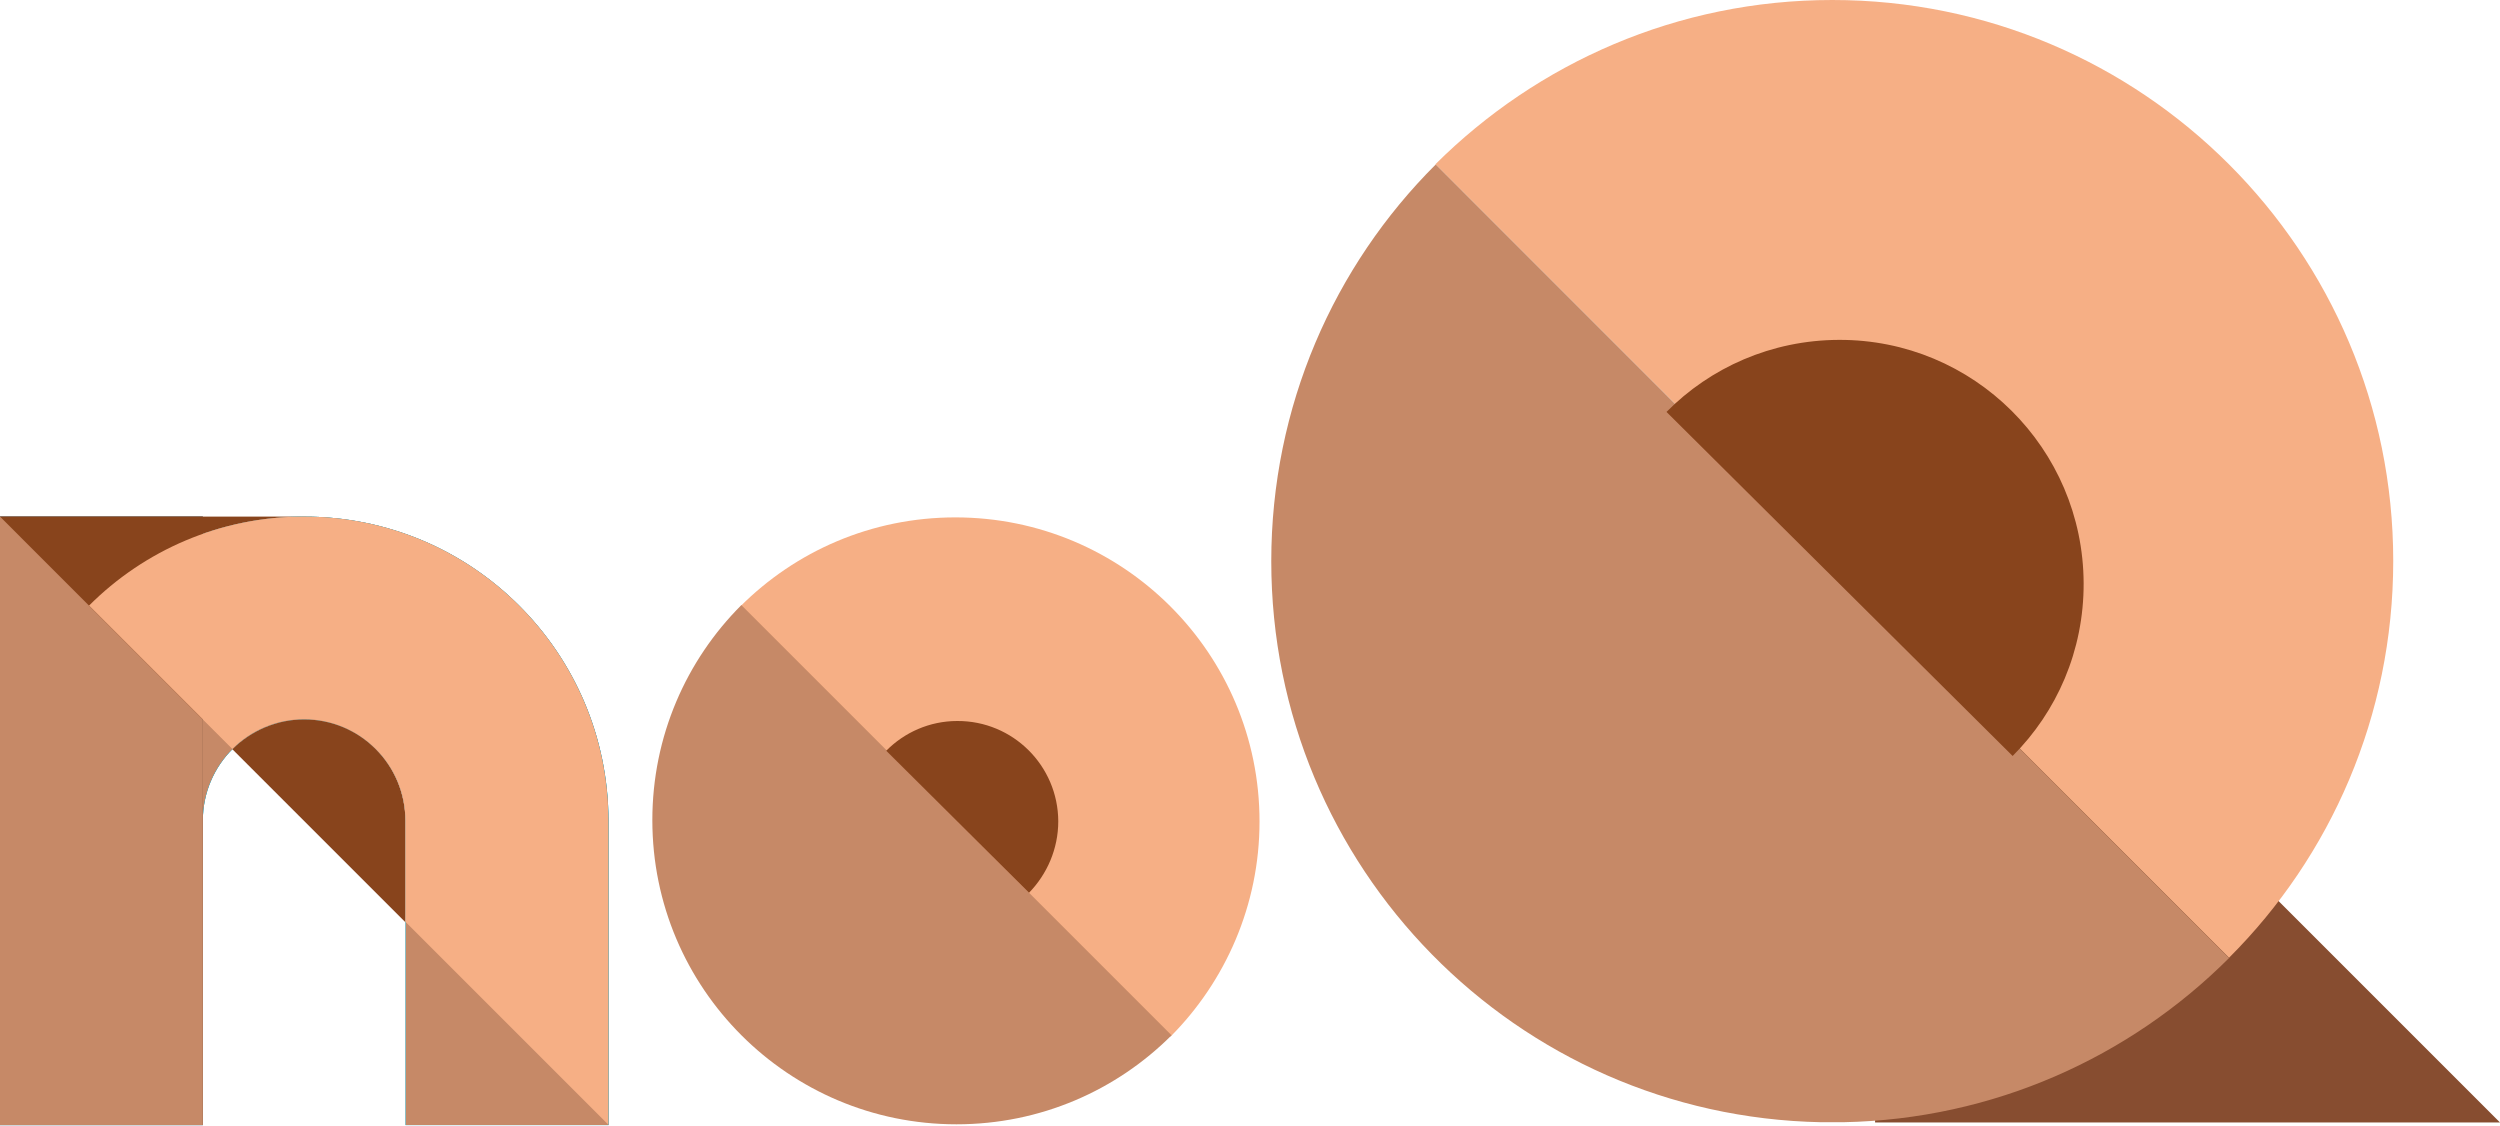
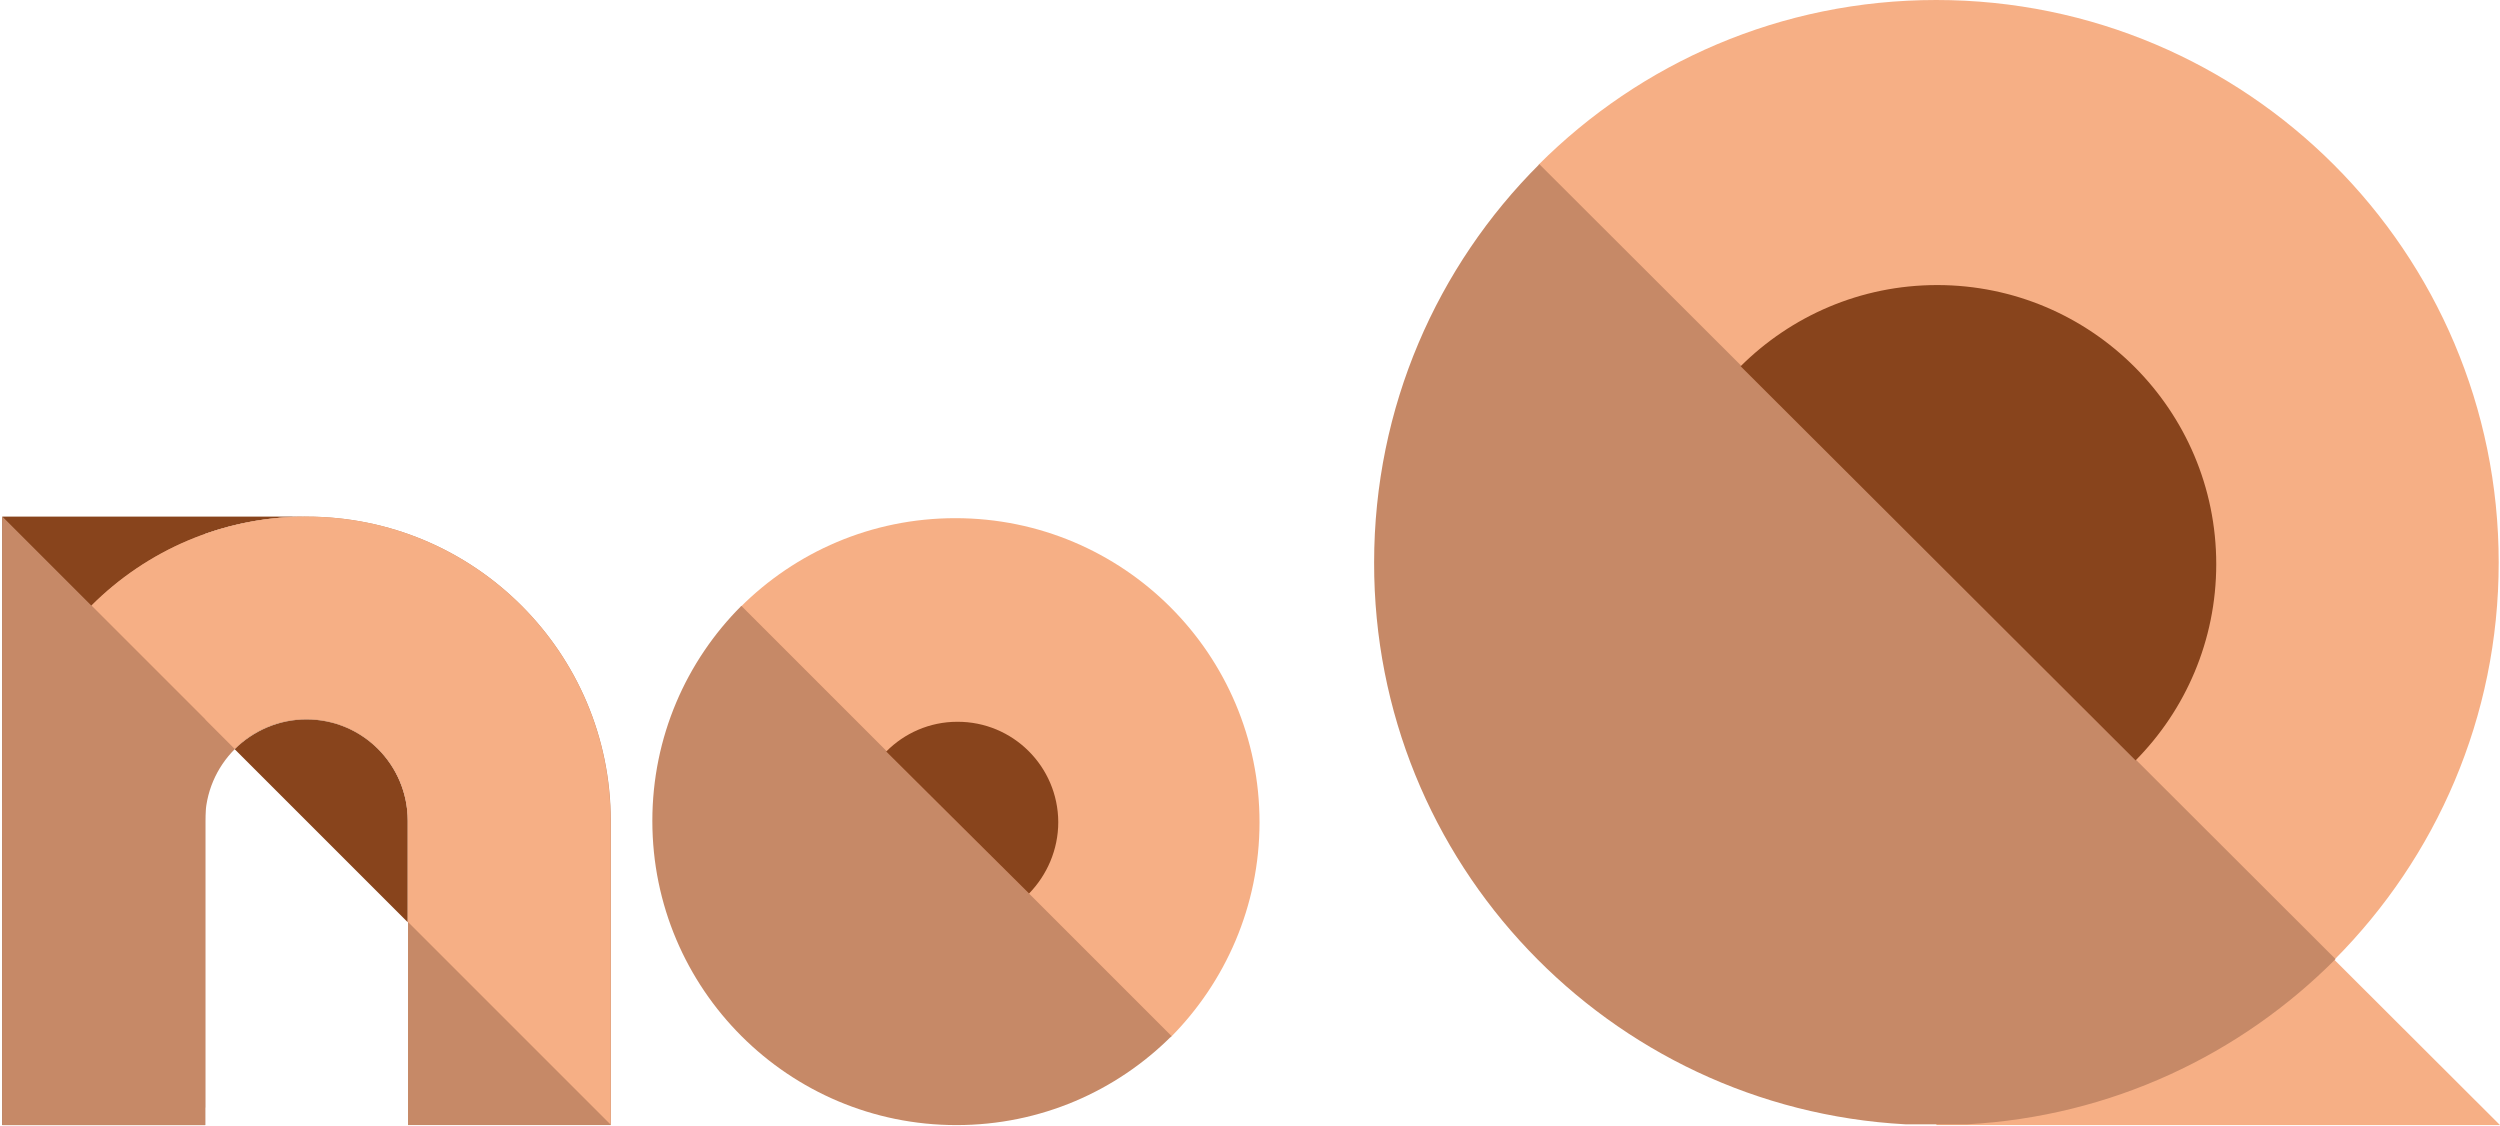
<svg xmlns="http://www.w3.org/2000/svg" version="1.1" id="Layer_1" x="0px" y="0px" viewBox="0 0 957.7 431" style="enable-background:new 0 0 957.7 431;" xml:space="preserve">
  <style type="text/css">
- 	.st0{fill:none;}
- 	.st1{fill:#874D30;}
+ 	.st0{fill:#88441C;}
+ 	.st1{fill:#C68967;}
	.st2{fill:#F6AF85;}
- 	.st3{fill:#C68967;}
- 	.st4{fill:#88441C;}
- 	.st5{fill:#02BEEE;}
- 	.st6{fill:#0071B8;}
- 	.st7{fill:#0095DE;}
</style>
  <g>
-     <rect id="canvas_background" x="-1" class="st0" width="976" height="432.3" />
+     <path class="st0" d="M117.4,197.9H78.6H0.9V431h77.7V204.5C90.8,200.2,103.8,197.9,117.4,197.9z" />
+     <path id="svg_9" class="st1" d="M117.4,197.9C53,197.9,0.9,250.1,0.9,314.4c0,50.7,32.4,93.9,77.7,109.9v-44.6v-65.3   c0-21.5,17.4-38.8,38.8-38.8s38.9,17.4,38.9,38.8v65.3v44.6v6.7H234V314.4C233.9,250.1,181.8,197.9,117.4,197.9L117.4,197.9z" />
+     <path id="svg_12" class="st0" d="M117.4,275.6c-10.7,0-20.4,4.4-27.5,11.4l66.3,66.3v-38.8C156.2,293,138.9,275.6,117.4,275.6   L117.4,275.6z" />
+     <path id="svg_15" class="st2" d="M117.4,197.9c-32.2,0-61.3,13-82.4,34.1l54.9,54.9c7-7,16.7-11.4,27.5-11.4   c21.4,0,38.8,17.4,38.8,38.8v38.8l77.7,77.7V314.4C233.9,250.1,181.8,197.9,117.4,197.9L117.4,197.9z" />
+     <polygon id="svg_16" class="st1" points="0.9,197.9 0.9,431 78.6,431 78.6,275.6  " />
  </g>
  <g>
-     <g id="svg_1">
-       <polygon id="svg_2" class="st1" points="957.7,430 718.3,430 718.3,190.6   " />
-       <path id="svg_3" class="st2" d="M916.8,214.9C916.8,96.2,820.6,0,701.9,0c-59.3,0-113,24.1-152,62.9l304,304    C892.8,328.1,916.8,274.3,916.8,214.9L916.8,214.9z" />
-       <path id="svg_4" class="st3" d="M697.6,429.9h8.5c57.6-1.1,109.8-24.9,147.8-62.9L550,63c-39,38.9-63,92.7-63,152    C487,332.4,580.9,427.6,697.6,429.9z" />
-       <path id="svg_5" class="st4" d="M798.2,223.4c-0.2-51.6-42.1-93.4-93.8-93.2c-25.8,0.1-49.2,10.6-66,27.6L771,289.6    C787.9,272.7,798.3,249.3,798.2,223.4L798.2,223.4z" />
-     </g>
-     <g id="svg_6">
-       <path id="svg_7" class="st5" d="M116.5,197.9C52.1,197.9,0,250.1,0,314.4c0,50.7,32.4,93.9,77.7,109.9v-44.6v-65.3    c0-21.5,17.4-38.8,38.8-38.8s38.9,17.4,38.9,38.8v65.3v44.6v6.7h77.7V314.4C233,250.1,180.9,197.9,116.5,197.9L116.5,197.9z" />
-       <path id="svg_8" class="st5" d="M116.5,197.9C52.1,197.9,0,250.1,0,314.4c0,50.7,32.4,93.9,77.7,109.9v-44.6v-65.3    c0-21.5,17.4-38.8,38.8-38.8s38.9,17.4,38.9,38.8v65.3v44.6v6.7h77.7V314.4C233,250.1,180.9,197.9,116.5,197.9L116.5,197.9z" />
-       <path id="svg_9" class="st3" d="M116.5,197.9C52.1,197.9,0,250.1,0,314.4c0,50.7,32.4,93.9,77.7,109.9v-44.6v-65.3    c0-21.5,17.4-38.8,38.8-38.8s38.9,17.4,38.9,38.8v65.3v44.6v6.7h77.7V314.4C233,250.1,180.9,197.9,116.5,197.9L116.5,197.9z" />
-       <rect id="svg_10" y="197.9" class="st6" width="77.7" height="233.1" />
-       <polygon id="svg_11" class="st7" points="0,197.9 0,431 77.7,431 77.7,275.6   " />
-       <path id="svg_12" class="st4" d="M116.5,275.6c-10.7,0-20.4,4.4-27.5,11.4l66.3,66.3v-38.8C155.3,293,138,275.6,116.5,275.6    L116.5,275.6z" />
-       <path id="svg_13" class="st4" d="M34.1,232c21.1-21.1,50.2-34.1,82.4-34.1H0L34.1,232z" />
-       <rect id="svg_14" y="197.9" class="st4" width="77.7" height="233.1" />
-       <path id="svg_15" class="st2" d="M116.5,197.9c-32.2,0-61.3,13-82.4,34.1L89,286.9c7-7,16.7-11.4,27.5-11.4    c21.4,0,38.8,17.4,38.8,38.8v38.8l77.7,77.7V314.4C233,250.1,180.9,197.9,116.5,197.9L116.5,197.9z" />
-       <polygon id="svg_16" class="st3" points="0,197.9 0,431 77.7,431 77.7,275.6   " />
-       <path id="svg_17" class="st2" d="M482.5,314.7c0-64.4-52.2-116.5-116.5-116.5c-32.2,0-61.3,13-82.4,34.1l164.8,164.8    C469.4,376,482.5,346.8,482.5,314.7z" />
-       <path id="svg_18" class="st3" d="M249.9,314.2c0,64.4,52.2,116.5,116.5,116.5c32.2,0,61.3-13,82.4-34.1L284,231.8    C262.9,252.9,249.9,282,249.9,314.2L249.9,314.2z" />
-       <path id="svg_19" class="st4" d="M405.4,314.6c-0.1-21.3-17.4-38.5-38.7-38.4c-10.6,0-20.3,4.4-27.2,11.4l54.7,54.4    C401.1,334.9,405.4,325.2,405.4,314.6z" />
-     </g>
+     <path id="svg_17" class="st2" d="M482.5,315c0-64.4-52.2-116.5-116.5-116.5c-32.2,0-61.3,13-82.4,34.1l164.8,164.8   C469.4,376.3,482.5,347.1,482.5,315z" />
+     <path id="svg_18" class="st1" d="M249.9,314.5c0,64.4,52.2,116.5,116.5,116.5c32.2,0,61.3-13,82.4-34.1L284,232.1   C262.9,253.2,249.9,282.3,249.9,314.5L249.9,314.5z" />
+     <path id="svg_19" class="st0" d="M405.4,314.9c-0.1-21.3-17.4-38.5-38.7-38.4c-10.6,0-20.3,4.4-27.2,11.4l54.7,54.4   C401.1,335.2,405.4,325.5,405.4,314.9z" />
+   </g>
+   <path class="st2" d="M215.4,431C215.5,431,215.5,431,215.4,431c0.1,0,0.1,0,0.1,0H215.4z" />
+   <g>
+     <polygon class="st2" points="957.7,431 741.8,431 741.8,215.5  " />
+     <path class="st2" d="M894.4,367.5c38.8-39,62.8-92.7,62.8-152C957.2,96.5,860.7,0,741.7,0c-59.5,0-113.3,24.1-152.3,63.1   L894.4,367.5z" />
+     <path class="st1" d="M729.9,430.7h23.7c55.1-3,104.6-26.6,141.1-63.3l-305-304.5c-39.1,39-63.3,93-63.3,152.6   C526.2,330.6,616.4,424.5,729.9,430.7z" />
+     <path class="st0" d="M818.1,291.3c19.1-19.3,30.9-45.9,30.9-75.2c0-59-47.9-106.9-106.9-106.9c-29.4,0-56,11.9-75.3,31.1   L818.1,291.3z" />
  </g>
</svg>
